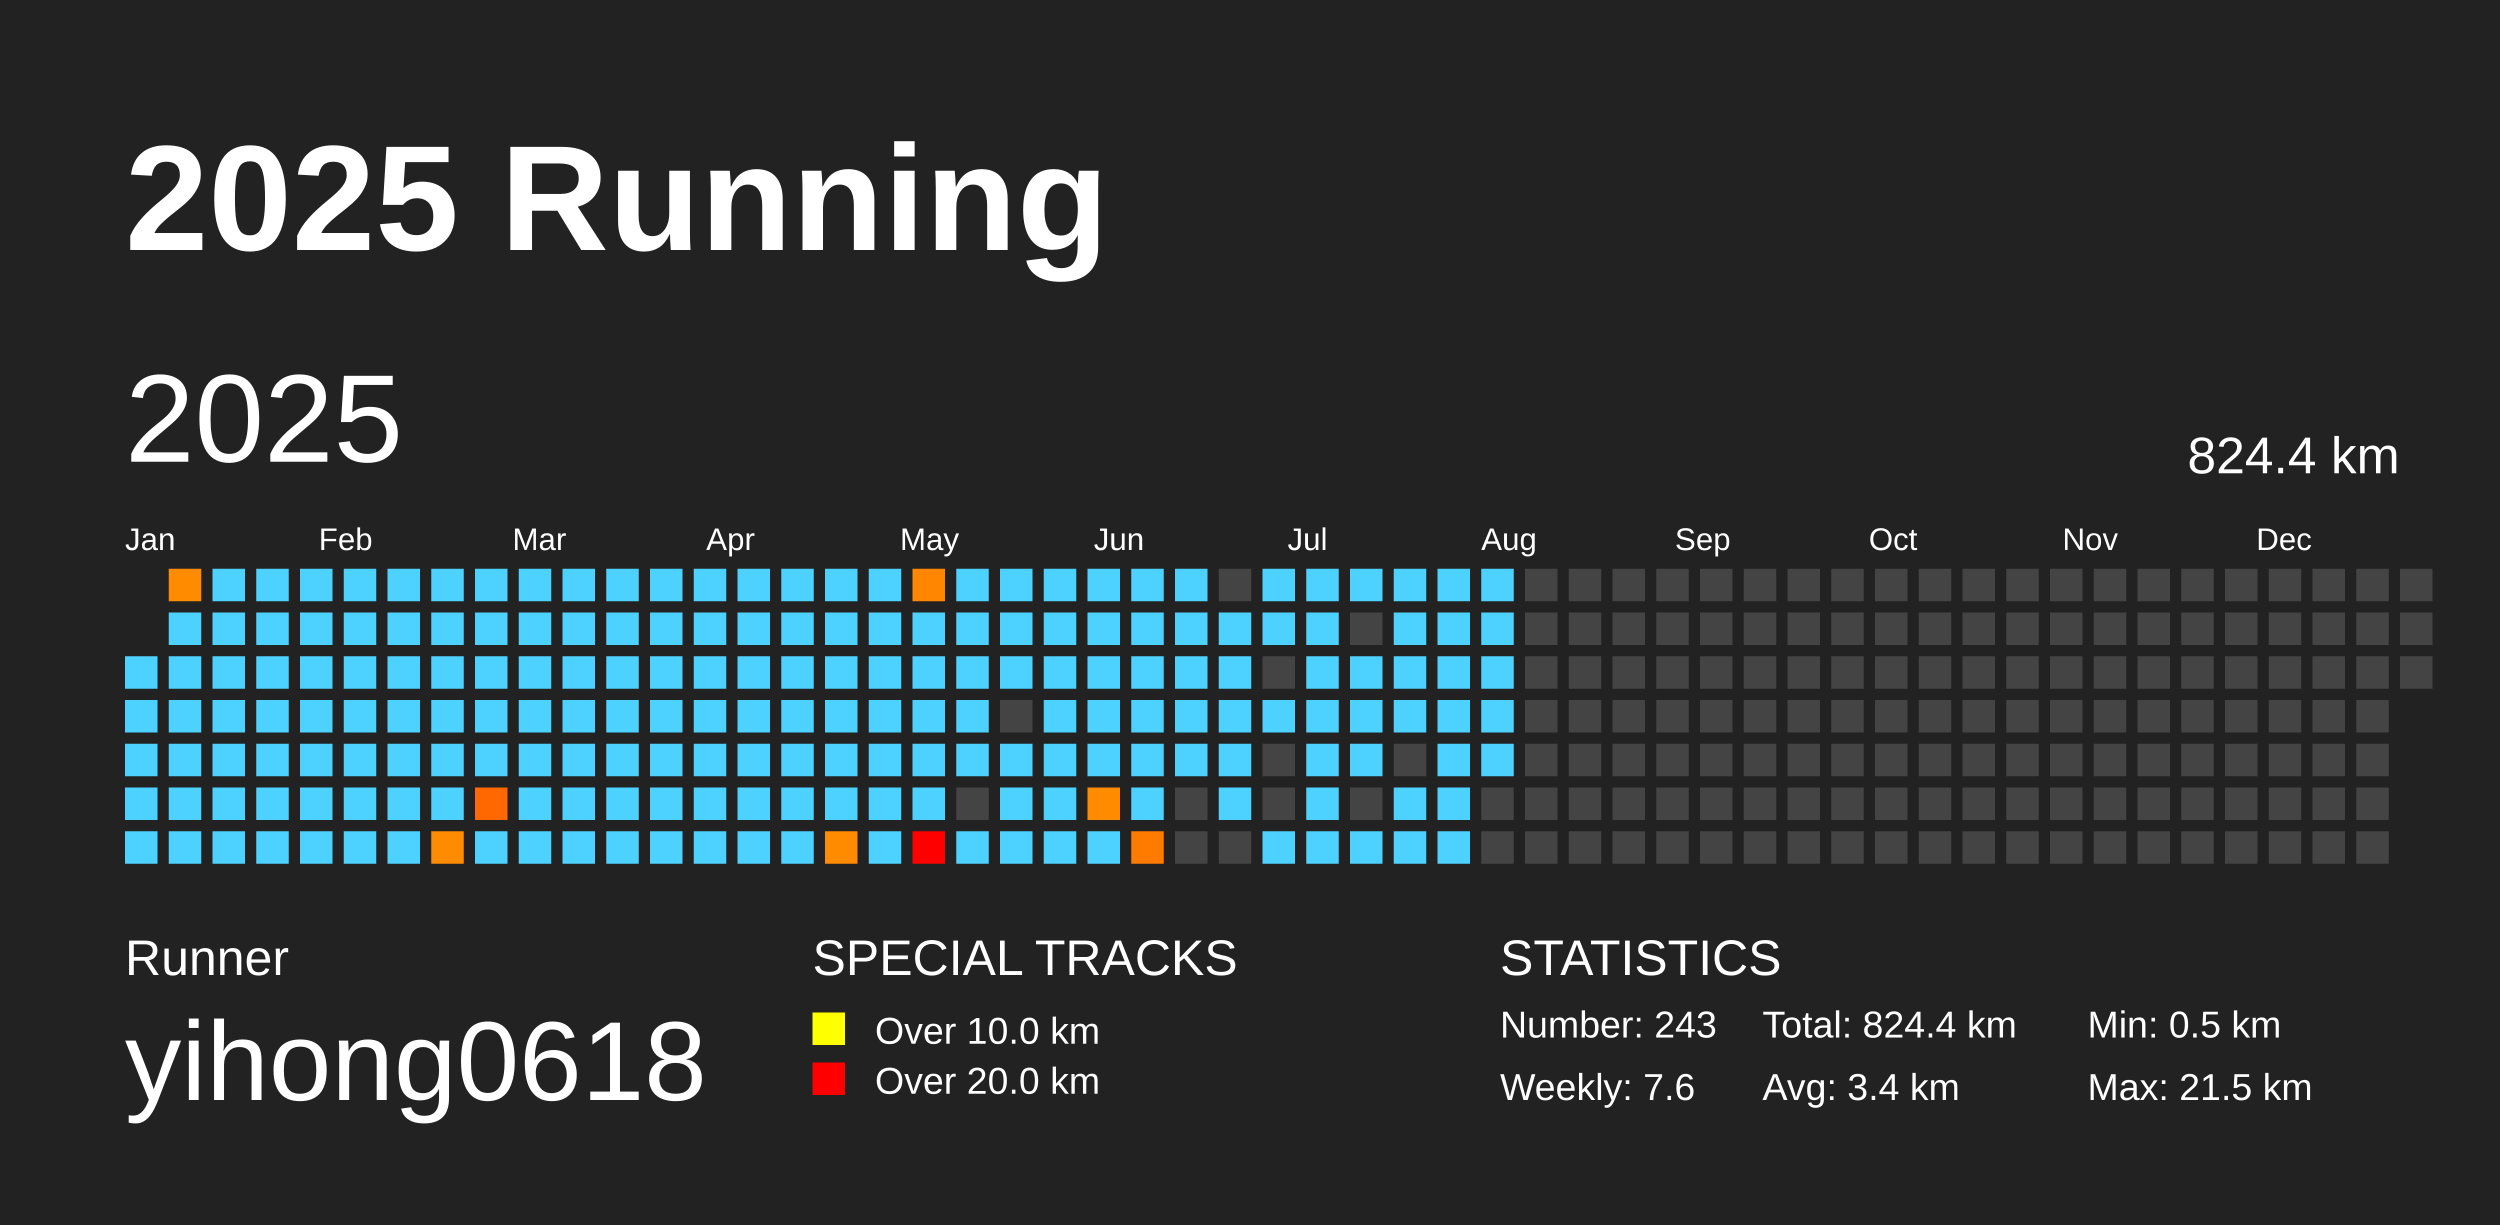
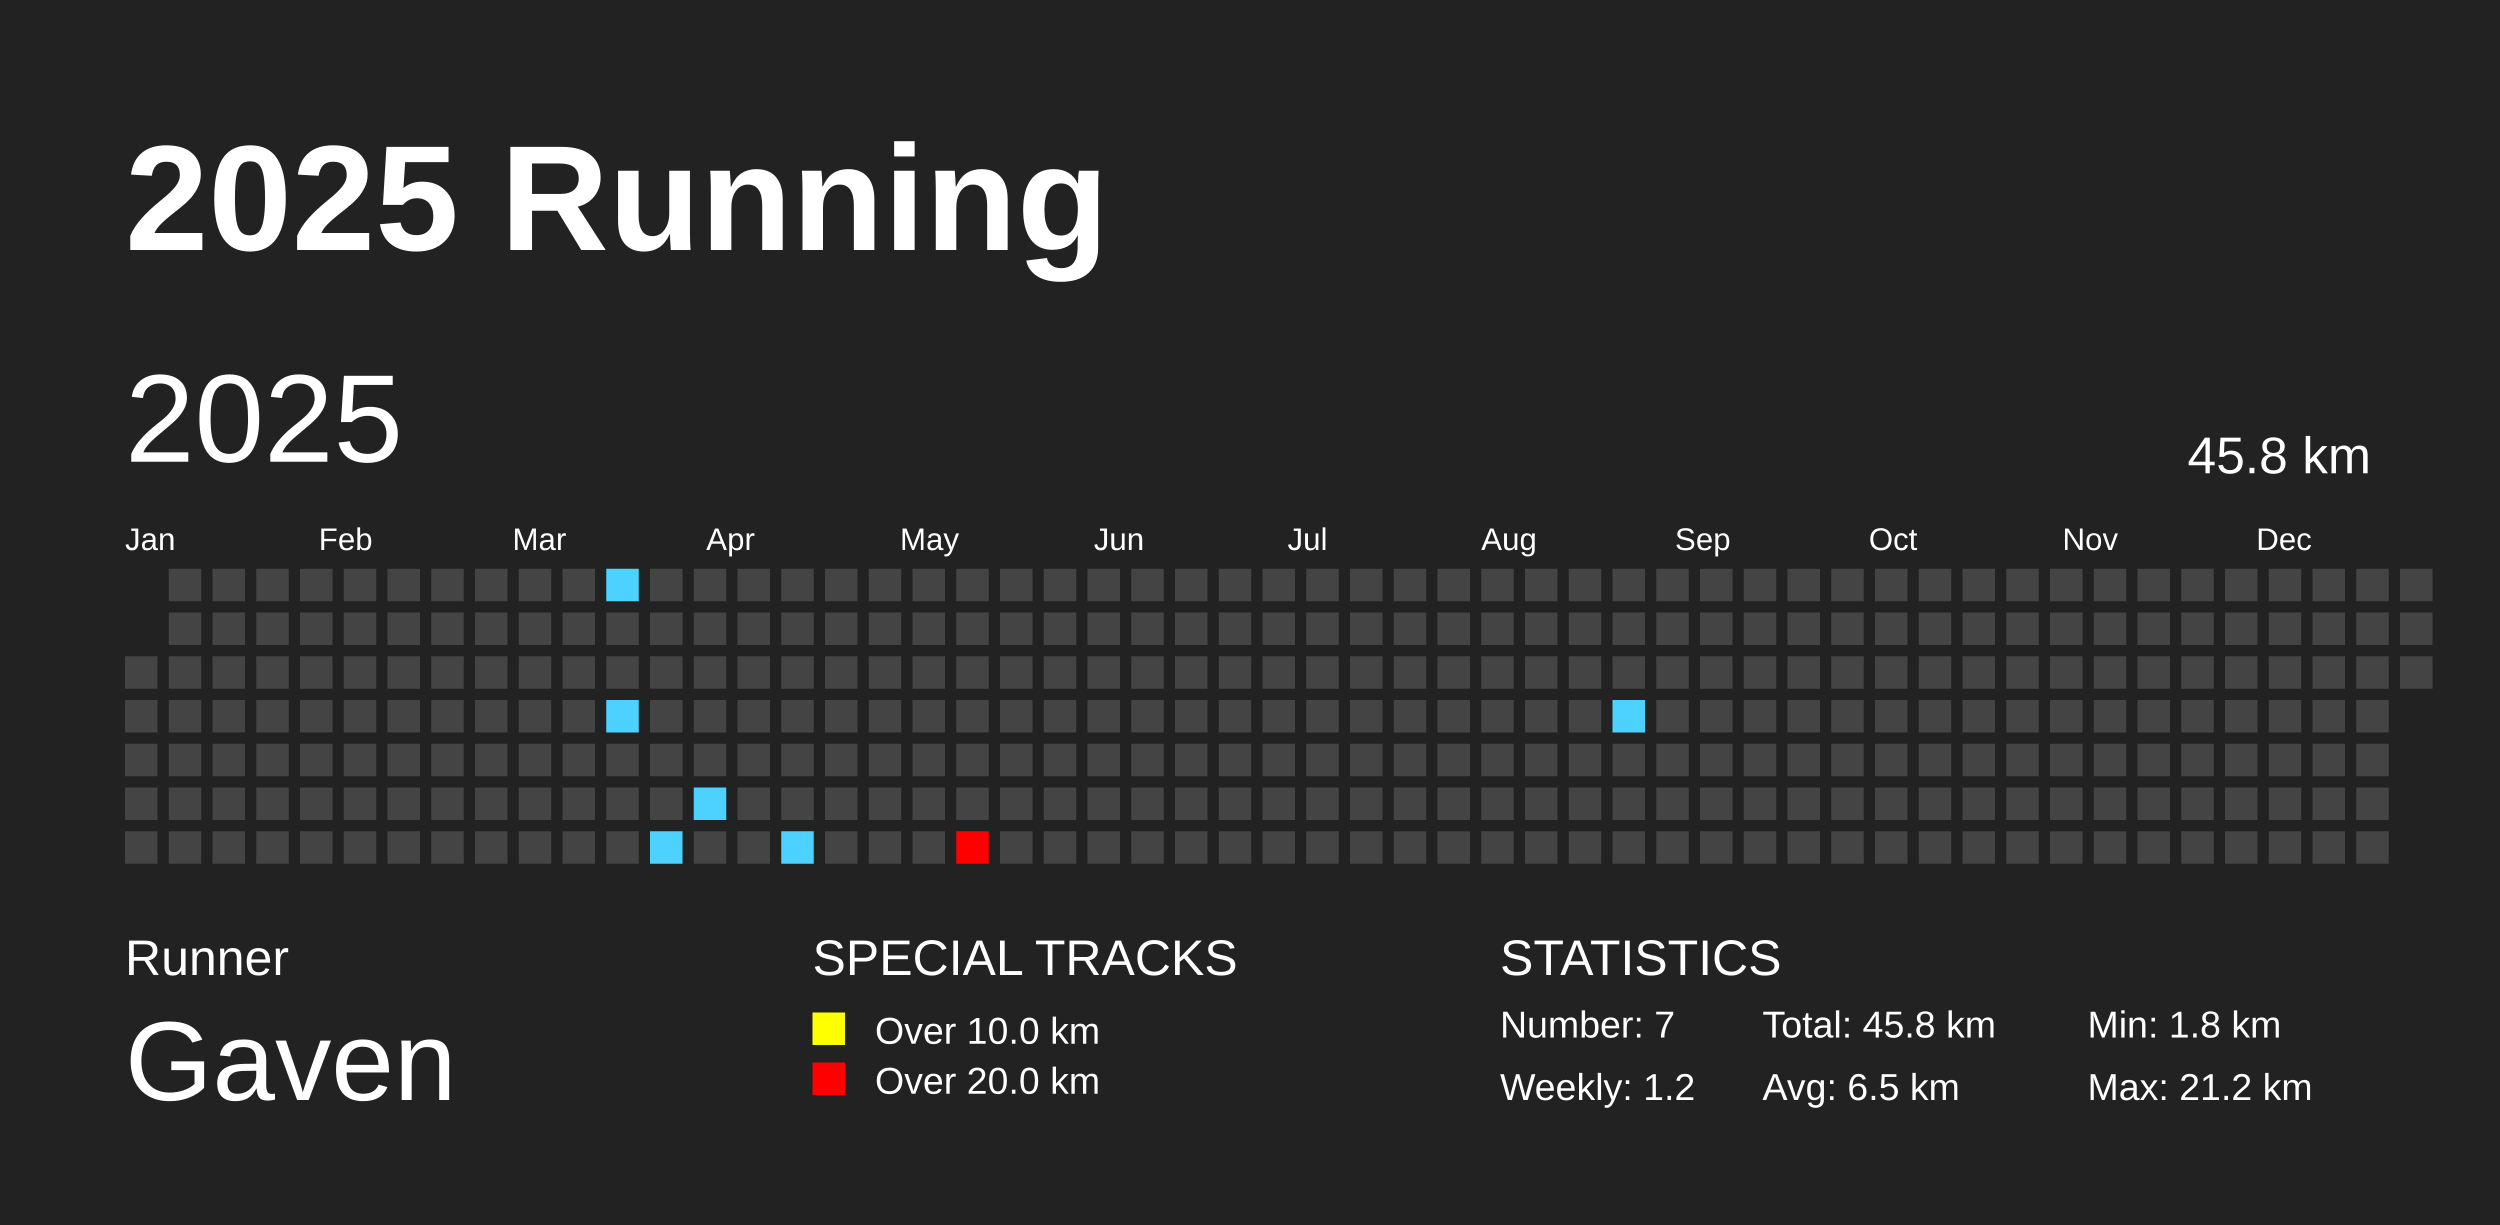
<svg xmlns="http://www.w3.org/2000/svg" baseProfile="full" height="98mm" version="1.1" viewBox="0,0,200,98" width="200mm">
  <defs />
  <rect fill="#222222" height="98" width="200" x="0" y="0" />
  <text fill="#FFFFFF" style="font-size:12px; font-family:Arial; font-weight:bold;" x="10" y="20">2025 Running</text>
  <text fill="#FFFFFF" style="font-size:4px; font-family:Arial" x="10" y="78">Runner</text>
-   <text fill="#FFFFFF" style="font-size:9px; font-family:Arial" x="10" y="88">yihong0618</text>
+   <text fill="#FFFFFF" style="font-size:9px; font-family:Arial" x="10" y="88">Gaven</text>
  <text fill="#FFFFFF" style="font-size:4px; font-family:Arial" x="65" y="78">SPECIAL TRACKS</text>
  <rect fill="yellow" height="2.6" width="2.6" x="65" y="81" />
  <text fill="#FFFFFF" style="font-size:3px; font-family:Arial" x="70" y="83.5">Over 10.0 km</text>
  <rect fill="red" height="2.6" width="2.6" x="65" y="85" />
  <text fill="#FFFFFF" style="font-size:3px; font-family:Arial" x="70" y="87.5">Over 20.0 km</text>
  <text fill="#FFFFFF" style="font-size:4px; font-family:Arial" x="120" y="78">STATISTICS</text>
-   <text fill="#FFFFFF" style="font-size:3px; font-family:Arial" x="120" y="83">Number: 243</text>
-   <text fill="#FFFFFF" style="font-size:3px; font-family:Arial" x="120" y="88">Weekly: 7.6</text>
-   <text fill="#FFFFFF" style="font-size:3px; font-family:Arial" x="141" y="83">Total: 824.4 km</text>
-   <text fill="#FFFFFF" style="font-size:3px; font-family:Arial" x="141" y="88">Avg: 3.4 km</text>
-   <text fill="#FFFFFF" style="font-size:3px; font-family:Arial" x="167" y="83">Min: 0.5 km</text>
-   <text fill="#FFFFFF" style="font-size:3px; font-family:Arial" x="167" y="88">Max: 21.5 km</text>
+   <text fill="#FFFFFF" style="font-size:3px; font-family:Arial" x="120" y="83">Number: 7</text>
+   <text fill="#FFFFFF" style="font-size:3px; font-family:Arial" x="120" y="88">Weekly: 1.2</text>
+   <text fill="#FFFFFF" style="font-size:3px; font-family:Arial" x="141" y="83">Total: 45.8 km</text>
+   <text fill="#FFFFFF" style="font-size:3px; font-family:Arial" x="141" y="88">Avg: 6.5 km</text>
+   <text fill="#FFFFFF" style="font-size:3px; font-family:Arial" x="167" y="83">Min: 1.8 km</text>
+   <text fill="#FFFFFF" style="font-size:3px; font-family:Arial" x="167" y="88">Max: 21.2 km</text>
  <text dominant-baseline="hanging" fill="#FFFFFF" style="font-size:10.0px; font-family:Arial;" x="10" y="30">2025</text>
-   <text dominant-baseline="hanging" fill="#FFFFFF" style="font-size:4.125px; font-family:Arial;" x="175" y="35">824.4 km</text>
+   <text dominant-baseline="hanging" fill="#FFFFFF" style="font-size:4.125px; font-family:Arial;" x="175" y="35">45.8 km</text>
  <text fill="#FFFFFF" style="font-size:2.5px; font-family:Arial" x="10.0" y="44">Jan</text>
  <text fill="#FFFFFF" style="font-size:2.5px; font-family:Arial" x="25.5" y="44">Feb</text>
  <text fill="#FFFFFF" style="font-size:2.5px; font-family:Arial" x="41.0" y="44">Mar</text>
  <text fill="#FFFFFF" style="font-size:2.5px; font-family:Arial" x="56.5" y="44">Apr</text>
  <text fill="#FFFFFF" style="font-size:2.5px; font-family:Arial" x="72.0" y="44">May</text>
  <text fill="#FFFFFF" style="font-size:2.5px; font-family:Arial" x="87.5" y="44">Jun</text>
  <text fill="#FFFFFF" style="font-size:2.5px; font-family:Arial" x="103.0" y="44">Jul</text>
  <text fill="#FFFFFF" style="font-size:2.5px; font-family:Arial" x="118.5" y="44">Aug</text>
  <text fill="#FFFFFF" style="font-size:2.5px; font-family:Arial" x="134.0" y="44">Sep</text>
  <text fill="#FFFFFF" style="font-size:2.5px; font-family:Arial" x="149.5" y="44">Oct</text>
  <text fill="#FFFFFF" style="font-size:2.5px; font-family:Arial" x="165.0" y="44">Nov</text>
  <text fill="#FFFFFF" style="font-size:2.5px; font-family:Arial" x="180.5" y="44">Dec</text>
-   <rect fill="#4dd2ff" height="2.6" width="2.6" x="10.0" y="52.5" />
-   <rect fill="#4dd2ff" height="2.6" width="2.6" x="10.0" y="56.0" />
-   <rect fill="#4dd2ff" height="2.6" width="2.6" x="10.0" y="59.5" />
-   <rect fill="#4dd2ff" height="2.6" width="2.6" x="10.0" y="63.0" />
-   <rect fill="#4dd2ff" height="2.6" width="2.6" x="10.0" y="66.5" />
-   <rect fill="#ff8c00" height="2.6" width="2.6" x="13.5" y="45.5" />
-   <rect fill="#4dd2ff" height="2.6" width="2.6" x="13.5" y="49.0" />
-   <rect fill="#4dd2ff" height="2.6" width="2.6" x="13.5" y="52.5" />
-   <rect fill="#4dd2ff" height="2.6" width="2.6" x="13.5" y="56.0" />
-   <rect fill="#4dd2ff" height="2.6" width="2.6" x="13.5" y="59.5" />
-   <rect fill="#4dd2ff" height="2.6" width="2.6" x="13.5" y="63.0" />
-   <rect fill="#4dd2ff" height="2.6" width="2.6" x="13.5" y="66.5" />
-   <rect fill="#4dd2ff" height="2.6" width="2.6" x="17.0" y="45.5" />
-   <rect fill="#4dd2ff" height="2.6" width="2.6" x="17.0" y="49.0" />
-   <rect fill="#4dd2ff" height="2.6" width="2.6" x="17.0" y="52.5" />
-   <rect fill="#4dd2ff" height="2.6" width="2.6" x="17.0" y="56.0" />
-   <rect fill="#4dd2ff" height="2.6" width="2.6" x="17.0" y="59.5" />
-   <rect fill="#4dd2ff" height="2.6" width="2.6" x="17.0" y="63.0" />
-   <rect fill="#4dd2ff" height="2.6" width="2.6" x="17.0" y="66.5" />
-   <rect fill="#4dd2ff" height="2.6" width="2.6" x="20.5" y="45.5" />
-   <rect fill="#4dd2ff" height="2.6" width="2.6" x="20.5" y="49.0" />
-   <rect fill="#4dd2ff" height="2.6" width="2.6" x="20.5" y="52.5" />
-   <rect fill="#4dd2ff" height="2.6" width="2.6" x="20.5" y="56.0" />
-   <rect fill="#4dd2ff" height="2.6" width="2.6" x="20.5" y="59.5" />
-   <rect fill="#4dd2ff" height="2.6" width="2.6" x="20.5" y="63.0" />
-   <rect fill="#4dd2ff" height="2.6" width="2.6" x="20.5" y="66.5" />
-   <rect fill="#4dd2ff" height="2.6" width="2.6" x="24.0" y="45.5" />
-   <rect fill="#4dd2ff" height="2.6" width="2.6" x="24.0" y="49.0" />
-   <rect fill="#4dd2ff" height="2.6" width="2.6" x="24.0" y="52.5" />
-   <rect fill="#4dd2ff" height="2.6" width="2.6" x="24.0" y="56.0" />
-   <rect fill="#4dd2ff" height="2.6" width="2.6" x="24.0" y="59.5" />
-   <rect fill="#4dd2ff" height="2.6" width="2.6" x="24.0" y="63.0" />
-   <rect fill="#4dd2ff" height="2.6" width="2.6" x="24.0" y="66.5" />
-   <rect fill="#4dd2ff" height="2.6" width="2.6" x="27.5" y="45.5" />
-   <rect fill="#4dd2ff" height="2.6" width="2.6" x="27.5" y="49.0" />
-   <rect fill="#4dd2ff" height="2.6" width="2.6" x="27.5" y="52.5" />
-   <rect fill="#4dd2ff" height="2.6" width="2.6" x="27.5" y="56.0" />
-   <rect fill="#4dd2ff" height="2.6" width="2.6" x="27.5" y="59.5" />
-   <rect fill="#4dd2ff" height="2.6" width="2.6" x="27.5" y="63.0" />
-   <rect fill="#4dd2ff" height="2.6" width="2.6" x="27.5" y="66.5" />
-   <rect fill="#4dd2ff" height="2.6" width="2.6" x="31.0" y="45.5" />
-   <rect fill="#4dd2ff" height="2.6" width="2.6" x="31.0" y="49.0" />
-   <rect fill="#4dd2ff" height="2.6" width="2.6" x="31.0" y="52.5" />
-   <rect fill="#4dd2ff" height="2.6" width="2.6" x="31.0" y="56.0" />
-   <rect fill="#4dd2ff" height="2.6" width="2.6" x="31.0" y="59.5" />
-   <rect fill="#4dd2ff" height="2.6" width="2.6" x="31.0" y="63.0" />
-   <rect fill="#4dd2ff" height="2.6" width="2.6" x="31.0" y="66.5" />
-   <rect fill="#4dd2ff" height="2.6" width="2.6" x="34.5" y="45.5" />
-   <rect fill="#4dd2ff" height="2.6" width="2.6" x="34.5" y="49.0" />
-   <rect fill="#4dd2ff" height="2.6" width="2.6" x="34.5" y="52.5" />
-   <rect fill="#4dd2ff" height="2.6" width="2.6" x="34.5" y="56.0" />
-   <rect fill="#4dd2ff" height="2.6" width="2.6" x="34.5" y="59.5" />
-   <rect fill="#4dd2ff" height="2.6" width="2.6" x="34.5" y="63.0" />
-   <rect fill="#ff8c00" height="2.6" width="2.6" x="34.5" y="66.5" />
-   <rect fill="#4dd2ff" height="2.6" width="2.6" x="38.0" y="45.5" />
-   <rect fill="#4dd2ff" height="2.6" width="2.6" x="38.0" y="49.0" />
-   <rect fill="#4dd2ff" height="2.6" width="2.6" x="38.0" y="52.5" />
-   <rect fill="#4dd2ff" height="2.6" width="2.6" x="38.0" y="56.0" />
-   <rect fill="#4dd2ff" height="2.6" width="2.6" x="38.0" y="59.5" />
-   <rect fill="#ff6700" height="2.6" width="2.6" x="38.0" y="63.0" />
-   <rect fill="#4dd2ff" height="2.6" width="2.6" x="38.0" y="66.5" />
-   <rect fill="#4dd2ff" height="2.6" width="2.6" x="41.5" y="45.5" />
-   <rect fill="#4dd2ff" height="2.6" width="2.6" x="41.5" y="49.0" />
-   <rect fill="#4dd2ff" height="2.6" width="2.6" x="41.5" y="52.5" />
-   <rect fill="#4dd2ff" height="2.6" width="2.6" x="41.5" y="56.0" />
-   <rect fill="#4dd2ff" height="2.6" width="2.6" x="41.5" y="59.5" />
-   <rect fill="#4dd2ff" height="2.6" width="2.6" x="41.5" y="63.0" />
-   <rect fill="#4dd2ff" height="2.6" width="2.6" x="41.5" y="66.5" />
-   <rect fill="#4dd2ff" height="2.6" width="2.6" x="45.0" y="45.5" />
-   <rect fill="#4dd2ff" height="2.6" width="2.6" x="45.0" y="49.0" />
-   <rect fill="#4dd2ff" height="2.6" width="2.6" x="45.0" y="52.5" />
-   <rect fill="#4dd2ff" height="2.6" width="2.6" x="45.0" y="56.0" />
-   <rect fill="#4dd2ff" height="2.6" width="2.6" x="45.0" y="59.5" />
-   <rect fill="#4dd2ff" height="2.6" width="2.6" x="45.0" y="63.0" />
-   <rect fill="#4dd2ff" height="2.6" width="2.6" x="45.0" y="66.5" />
+   <rect fill="#444444" height="2.6" width="2.6" x="10.0" y="52.5" />
+   <rect fill="#444444" height="2.6" width="2.6" x="10.0" y="56.0" />
+   <rect fill="#444444" height="2.6" width="2.6" x="10.0" y="59.5" />
+   <rect fill="#444444" height="2.6" width="2.6" x="10.0" y="63.0" />
+   <rect fill="#444444" height="2.6" width="2.6" x="10.0" y="66.5" />
+   <rect fill="#444444" height="2.6" width="2.6" x="13.5" y="45.5" />
+   <rect fill="#444444" height="2.6" width="2.6" x="13.5" y="49.0" />
+   <rect fill="#444444" height="2.6" width="2.6" x="13.5" y="52.5" />
+   <rect fill="#444444" height="2.6" width="2.6" x="13.5" y="56.0" />
+   <rect fill="#444444" height="2.6" width="2.6" x="13.5" y="59.5" />
+   <rect fill="#444444" height="2.6" width="2.6" x="13.5" y="63.0" />
+   <rect fill="#444444" height="2.6" width="2.6" x="13.5" y="66.5" />
+   <rect fill="#444444" height="2.6" width="2.6" x="17.0" y="45.5" />
+   <rect fill="#444444" height="2.6" width="2.6" x="17.0" y="49.0" />
+   <rect fill="#444444" height="2.6" width="2.6" x="17.0" y="52.5" />
+   <rect fill="#444444" height="2.6" width="2.6" x="17.0" y="56.0" />
+   <rect fill="#444444" height="2.6" width="2.6" x="17.0" y="59.5" />
+   <rect fill="#444444" height="2.6" width="2.6" x="17.0" y="63.0" />
+   <rect fill="#444444" height="2.6" width="2.6" x="17.0" y="66.5" />
+   <rect fill="#444444" height="2.6" width="2.6" x="20.5" y="45.5" />
+   <rect fill="#444444" height="2.6" width="2.6" x="20.5" y="49.0" />
+   <rect fill="#444444" height="2.6" width="2.6" x="20.5" y="52.5" />
+   <rect fill="#444444" height="2.6" width="2.6" x="20.5" y="56.0" />
+   <rect fill="#444444" height="2.6" width="2.6" x="20.5" y="59.5" />
+   <rect fill="#444444" height="2.6" width="2.6" x="20.5" y="63.0" />
+   <rect fill="#444444" height="2.6" width="2.6" x="20.5" y="66.5" />
+   <rect fill="#444444" height="2.6" width="2.6" x="24.0" y="45.5" />
+   <rect fill="#444444" height="2.6" width="2.6" x="24.0" y="49.0" />
+   <rect fill="#444444" height="2.6" width="2.6" x="24.0" y="52.5" />
+   <rect fill="#444444" height="2.6" width="2.6" x="24.0" y="56.0" />
+   <rect fill="#444444" height="2.6" width="2.6" x="24.0" y="59.5" />
+   <rect fill="#444444" height="2.6" width="2.6" x="24.0" y="63.0" />
+   <rect fill="#444444" height="2.6" width="2.6" x="24.0" y="66.5" />
+   <rect fill="#444444" height="2.6" width="2.6" x="27.5" y="45.5" />
+   <rect fill="#444444" height="2.6" width="2.6" x="27.5" y="49.0" />
+   <rect fill="#444444" height="2.6" width="2.6" x="27.5" y="52.5" />
+   <rect fill="#444444" height="2.6" width="2.6" x="27.5" y="56.0" />
+   <rect fill="#444444" height="2.6" width="2.6" x="27.5" y="59.5" />
+   <rect fill="#444444" height="2.6" width="2.6" x="27.5" y="63.0" />
+   <rect fill="#444444" height="2.6" width="2.6" x="27.5" y="66.5" />
+   <rect fill="#444444" height="2.6" width="2.6" x="31.0" y="45.5" />
+   <rect fill="#444444" height="2.6" width="2.6" x="31.0" y="49.0" />
+   <rect fill="#444444" height="2.6" width="2.6" x="31.0" y="52.5" />
+   <rect fill="#444444" height="2.6" width="2.6" x="31.0" y="56.0" />
+   <rect fill="#444444" height="2.6" width="2.6" x="31.0" y="59.5" />
+   <rect fill="#444444" height="2.6" width="2.6" x="31.0" y="63.0" />
+   <rect fill="#444444" height="2.6" width="2.6" x="31.0" y="66.5" />
+   <rect fill="#444444" height="2.6" width="2.6" x="34.5" y="45.5" />
+   <rect fill="#444444" height="2.6" width="2.6" x="34.5" y="49.0" />
+   <rect fill="#444444" height="2.6" width="2.6" x="34.5" y="52.5" />
+   <rect fill="#444444" height="2.6" width="2.6" x="34.5" y="56.0" />
+   <rect fill="#444444" height="2.6" width="2.6" x="34.5" y="59.5" />
+   <rect fill="#444444" height="2.6" width="2.6" x="34.5" y="63.0" />
+   <rect fill="#444444" height="2.6" width="2.6" x="34.5" y="66.5" />
+   <rect fill="#444444" height="2.6" width="2.6" x="38.0" y="45.5" />
+   <rect fill="#444444" height="2.6" width="2.6" x="38.0" y="49.0" />
+   <rect fill="#444444" height="2.6" width="2.6" x="38.0" y="52.5" />
+   <rect fill="#444444" height="2.6" width="2.6" x="38.0" y="56.0" />
+   <rect fill="#444444" height="2.6" width="2.6" x="38.0" y="59.5" />
+   <rect fill="#444444" height="2.6" width="2.6" x="38.0" y="63.0" />
+   <rect fill="#444444" height="2.6" width="2.6" x="38.0" y="66.5" />
+   <rect fill="#444444" height="2.6" width="2.6" x="41.5" y="45.5" />
+   <rect fill="#444444" height="2.6" width="2.6" x="41.5" y="49.0" />
+   <rect fill="#444444" height="2.6" width="2.6" x="41.5" y="52.5" />
+   <rect fill="#444444" height="2.6" width="2.6" x="41.5" y="56.0" />
+   <rect fill="#444444" height="2.6" width="2.6" x="41.5" y="59.5" />
+   <rect fill="#444444" height="2.6" width="2.6" x="41.5" y="63.0" />
+   <rect fill="#444444" height="2.6" width="2.6" x="41.5" y="66.5" />
+   <rect fill="#444444" height="2.6" width="2.6" x="45.0" y="45.5" />
+   <rect fill="#444444" height="2.6" width="2.6" x="45.0" y="49.0" />
+   <rect fill="#444444" height="2.6" width="2.6" x="45.0" y="52.5" />
+   <rect fill="#444444" height="2.6" width="2.6" x="45.0" y="56.0" />
+   <rect fill="#444444" height="2.6" width="2.6" x="45.0" y="59.5" />
+   <rect fill="#444444" height="2.6" width="2.6" x="45.0" y="63.0" />
+   <rect fill="#444444" height="2.6" width="2.6" x="45.0" y="66.5" />
  <rect fill="#4dd2ff" height="2.6" width="2.6" x="48.5" y="45.5" />
-   <rect fill="#4dd2ff" height="2.6" width="2.6" x="48.5" y="49.0" />
-   <rect fill="#4dd2ff" height="2.6" width="2.6" x="48.5" y="52.5" />
+   <rect fill="#444444" height="2.6" width="2.6" x="48.5" y="49.0" />
+   <rect fill="#444444" height="2.6" width="2.6" x="48.5" y="52.5" />
  <rect fill="#4dd2ff" height="2.6" width="2.6" x="48.5" y="56.0" />
-   <rect fill="#4dd2ff" height="2.6" width="2.6" x="48.5" y="59.5" />
-   <rect fill="#4dd2ff" height="2.6" width="2.6" x="48.5" y="63.0" />
-   <rect fill="#4dd2ff" height="2.6" width="2.6" x="48.5" y="66.5" />
-   <rect fill="#4dd2ff" height="2.6" width="2.6" x="52.0" y="45.5" />
-   <rect fill="#4dd2ff" height="2.6" width="2.6" x="52.0" y="49.0" />
-   <rect fill="#4dd2ff" height="2.6" width="2.6" x="52.0" y="52.5" />
-   <rect fill="#4dd2ff" height="2.6" width="2.6" x="52.0" y="56.0" />
-   <rect fill="#4dd2ff" height="2.6" width="2.6" x="52.0" y="59.5" />
-   <rect fill="#4dd2ff" height="2.6" width="2.6" x="52.0" y="63.0" />
+   <rect fill="#444444" height="2.6" width="2.6" x="48.5" y="59.5" />
+   <rect fill="#444444" height="2.6" width="2.6" x="48.5" y="63.0" />
+   <rect fill="#444444" height="2.6" width="2.6" x="48.5" y="66.5" />
+   <rect fill="#444444" height="2.6" width="2.6" x="52.0" y="45.5" />
+   <rect fill="#444444" height="2.6" width="2.6" x="52.0" y="49.0" />
+   <rect fill="#444444" height="2.6" width="2.6" x="52.0" y="52.5" />
+   <rect fill="#444444" height="2.6" width="2.6" x="52.0" y="56.0" />
+   <rect fill="#444444" height="2.6" width="2.6" x="52.0" y="59.5" />
+   <rect fill="#444444" height="2.6" width="2.6" x="52.0" y="63.0" />
  <rect fill="#4dd2ff" height="2.6" width="2.6" x="52.0" y="66.5" />
-   <rect fill="#4dd2ff" height="2.6" width="2.6" x="55.5" y="45.5" />
-   <rect fill="#4dd2ff" height="2.6" width="2.6" x="55.5" y="49.0" />
-   <rect fill="#4dd2ff" height="2.6" width="2.6" x="55.5" y="52.5" />
-   <rect fill="#4dd2ff" height="2.6" width="2.6" x="55.5" y="56.0" />
-   <rect fill="#4dd2ff" height="2.6" width="2.6" x="55.5" y="59.5" />
+   <rect fill="#444444" height="2.6" width="2.6" x="55.5" y="45.5" />
+   <rect fill="#444444" height="2.6" width="2.6" x="55.5" y="49.0" />
+   <rect fill="#444444" height="2.6" width="2.6" x="55.5" y="52.5" />
+   <rect fill="#444444" height="2.6" width="2.6" x="55.5" y="56.0" />
+   <rect fill="#444444" height="2.6" width="2.6" x="55.5" y="59.5" />
  <rect fill="#4dd2ff" height="2.6" width="2.6" x="55.5" y="63.0" />
-   <rect fill="#4dd2ff" height="2.6" width="2.6" x="55.5" y="66.5" />
-   <rect fill="#4dd2ff" height="2.6" width="2.6" x="59.0" y="45.5" />
-   <rect fill="#4dd2ff" height="2.6" width="2.6" x="59.0" y="49.0" />
-   <rect fill="#4dd2ff" height="2.6" width="2.6" x="59.0" y="52.5" />
-   <rect fill="#4dd2ff" height="2.6" width="2.6" x="59.0" y="56.0" />
-   <rect fill="#4dd2ff" height="2.6" width="2.6" x="59.0" y="59.5" />
-   <rect fill="#4dd2ff" height="2.6" width="2.6" x="59.0" y="63.0" />
-   <rect fill="#4dd2ff" height="2.6" width="2.6" x="59.0" y="66.5" />
-   <rect fill="#4dd2ff" height="2.6" width="2.6" x="62.5" y="45.5" />
-   <rect fill="#4dd2ff" height="2.6" width="2.6" x="62.5" y="49.0" />
-   <rect fill="#4dd2ff" height="2.6" width="2.6" x="62.5" y="52.5" />
-   <rect fill="#4dd2ff" height="2.6" width="2.6" x="62.5" y="56.0" />
-   <rect fill="#4dd2ff" height="2.6" width="2.6" x="62.5" y="59.5" />
-   <rect fill="#4dd2ff" height="2.6" width="2.6" x="62.5" y="63.0" />
+   <rect fill="#444444" height="2.6" width="2.6" x="55.5" y="66.5" />
+   <rect fill="#444444" height="2.6" width="2.6" x="59.0" y="45.5" />
+   <rect fill="#444444" height="2.6" width="2.6" x="59.0" y="49.0" />
+   <rect fill="#444444" height="2.6" width="2.6" x="59.0" y="52.5" />
+   <rect fill="#444444" height="2.6" width="2.6" x="59.0" y="56.0" />
+   <rect fill="#444444" height="2.6" width="2.6" x="59.0" y="59.5" />
+   <rect fill="#444444" height="2.6" width="2.6" x="59.0" y="63.0" />
+   <rect fill="#444444" height="2.6" width="2.6" x="59.0" y="66.5" />
+   <rect fill="#444444" height="2.6" width="2.6" x="62.5" y="45.5" />
+   <rect fill="#444444" height="2.6" width="2.6" x="62.5" y="49.0" />
+   <rect fill="#444444" height="2.6" width="2.6" x="62.5" y="52.5" />
+   <rect fill="#444444" height="2.6" width="2.6" x="62.5" y="56.0" />
+   <rect fill="#444444" height="2.6" width="2.6" x="62.5" y="59.5" />
+   <rect fill="#444444" height="2.6" width="2.6" x="62.5" y="63.0" />
  <rect fill="#4dd2ff" height="2.6" width="2.6" x="62.5" y="66.5" />
-   <rect fill="#4dd2ff" height="2.6" width="2.6" x="66.0" y="45.5" />
-   <rect fill="#4dd2ff" height="2.6" width="2.6" x="66.0" y="49.0" />
-   <rect fill="#4dd2ff" height="2.6" width="2.6" x="66.0" y="52.5" />
-   <rect fill="#4dd2ff" height="2.6" width="2.6" x="66.0" y="56.0" />
-   <rect fill="#4dd2ff" height="2.6" width="2.6" x="66.0" y="59.5" />
-   <rect fill="#4dd2ff" height="2.6" width="2.6" x="66.0" y="63.0" />
-   <rect fill="#ff8c00" height="2.6" width="2.6" x="66.0" y="66.5" />
-   <rect fill="#4dd2ff" height="2.6" width="2.6" x="69.5" y="45.5" />
-   <rect fill="#4dd2ff" height="2.6" width="2.6" x="69.5" y="49.0" />
-   <rect fill="#4dd2ff" height="2.6" width="2.6" x="69.5" y="52.5" />
-   <rect fill="#4dd2ff" height="2.6" width="2.6" x="69.5" y="56.0" />
-   <rect fill="#4dd2ff" height="2.6" width="2.6" x="69.5" y="59.5" />
-   <rect fill="#4dd2ff" height="2.6" width="2.6" x="69.5" y="63.0" />
-   <rect fill="#4dd2ff" height="2.6" width="2.6" x="69.5" y="66.5" />
-   <rect fill="#ff8600" height="2.6" width="2.6" x="73.0" y="45.5" />
-   <rect fill="#4dd2ff" height="2.6" width="2.6" x="73.0" y="49.0" />
-   <rect fill="#4dd2ff" height="2.6" width="2.6" x="73.0" y="52.5" />
-   <rect fill="#4dd2ff" height="2.6" width="2.6" x="73.0" y="56.0" />
-   <rect fill="#4dd2ff" height="2.6" width="2.6" x="73.0" y="59.5" />
-   <rect fill="#4dd2ff" height="2.6" width="2.6" x="73.0" y="63.0" />
-   <rect fill="red" height="2.6" width="2.6" x="73.0" y="66.5" />
-   <rect fill="#4dd2ff" height="2.6" width="2.6" x="76.5" y="45.5" />
-   <rect fill="#4dd2ff" height="2.6" width="2.6" x="76.5" y="49.0" />
-   <rect fill="#4dd2ff" height="2.6" width="2.6" x="76.5" y="52.5" />
-   <rect fill="#4dd2ff" height="2.6" width="2.6" x="76.5" y="56.0" />
-   <rect fill="#4dd2ff" height="2.6" width="2.6" x="76.5" y="59.5" />
+   <rect fill="#444444" height="2.6" width="2.6" x="66.0" y="45.5" />
+   <rect fill="#444444" height="2.6" width="2.6" x="66.0" y="49.0" />
+   <rect fill="#444444" height="2.6" width="2.6" x="66.0" y="52.5" />
+   <rect fill="#444444" height="2.6" width="2.6" x="66.0" y="56.0" />
+   <rect fill="#444444" height="2.6" width="2.6" x="66.0" y="59.5" />
+   <rect fill="#444444" height="2.6" width="2.6" x="66.0" y="63.0" />
+   <rect fill="#444444" height="2.6" width="2.6" x="66.0" y="66.5" />
+   <rect fill="#444444" height="2.6" width="2.6" x="69.5" y="45.5" />
+   <rect fill="#444444" height="2.6" width="2.6" x="69.5" y="49.0" />
+   <rect fill="#444444" height="2.6" width="2.6" x="69.5" y="52.5" />
+   <rect fill="#444444" height="2.6" width="2.6" x="69.5" y="56.0" />
+   <rect fill="#444444" height="2.6" width="2.6" x="69.5" y="59.5" />
+   <rect fill="#444444" height="2.6" width="2.6" x="69.5" y="63.0" />
+   <rect fill="#444444" height="2.6" width="2.6" x="69.5" y="66.5" />
+   <rect fill="#444444" height="2.6" width="2.6" x="73.0" y="45.5" />
+   <rect fill="#444444" height="2.6" width="2.6" x="73.0" y="49.0" />
+   <rect fill="#444444" height="2.6" width="2.6" x="73.0" y="52.5" />
+   <rect fill="#444444" height="2.6" width="2.6" x="73.0" y="56.0" />
+   <rect fill="#444444" height="2.6" width="2.6" x="73.0" y="59.5" />
+   <rect fill="#444444" height="2.6" width="2.6" x="73.0" y="63.0" />
+   <rect fill="#444444" height="2.6" width="2.6" x="73.0" y="66.5" />
+   <rect fill="#444444" height="2.6" width="2.6" x="76.5" y="45.5" />
+   <rect fill="#444444" height="2.6" width="2.6" x="76.5" y="49.0" />
+   <rect fill="#444444" height="2.6" width="2.6" x="76.5" y="52.5" />
+   <rect fill="#444444" height="2.6" width="2.6" x="76.5" y="56.0" />
+   <rect fill="#444444" height="2.6" width="2.6" x="76.5" y="59.5" />
  <rect fill="#444444" height="2.6" width="2.6" x="76.5" y="63.0" />
-   <rect fill="#4dd2ff" height="2.6" width="2.6" x="76.5" y="66.5" />
-   <rect fill="#4dd2ff" height="2.6" width="2.6" x="80.0" y="45.5" />
-   <rect fill="#4dd2ff" height="2.6" width="2.6" x="80.0" y="49.0" />
-   <rect fill="#4dd2ff" height="2.6" width="2.6" x="80.0" y="52.5" />
+   <rect fill="red" height="2.6" width="2.6" x="76.5" y="66.5" />
+   <rect fill="#444444" height="2.6" width="2.6" x="80.0" y="45.5" />
+   <rect fill="#444444" height="2.6" width="2.6" x="80.0" y="49.0" />
+   <rect fill="#444444" height="2.6" width="2.6" x="80.0" y="52.5" />
  <rect fill="#444444" height="2.6" width="2.6" x="80.0" y="56.0" />
-   <rect fill="#4dd2ff" height="2.6" width="2.6" x="80.0" y="59.5" />
-   <rect fill="#4dd2ff" height="2.6" width="2.6" x="80.0" y="63.0" />
-   <rect fill="#4dd2ff" height="2.6" width="2.6" x="80.0" y="66.5" />
-   <rect fill="#4dd2ff" height="2.6" width="2.6" x="83.5" y="45.5" />
-   <rect fill="#4dd2ff" height="2.6" width="2.6" x="83.5" y="49.0" />
-   <rect fill="#4dd2ff" height="2.6" width="2.6" x="83.5" y="52.5" />
-   <rect fill="#4dd2ff" height="2.6" width="2.6" x="83.5" y="56.0" />
-   <rect fill="#4dd2ff" height="2.6" width="2.6" x="83.5" y="59.5" />
-   <rect fill="#4dd2ff" height="2.6" width="2.6" x="83.5" y="63.0" />
-   <rect fill="#4dd2ff" height="2.6" width="2.6" x="83.5" y="66.5" />
-   <rect fill="#4dd2ff" height="2.6" width="2.6" x="87.0" y="45.5" />
-   <rect fill="#4dd2ff" height="2.6" width="2.6" x="87.0" y="49.0" />
-   <rect fill="#4dd2ff" height="2.6" width="2.6" x="87.0" y="52.5" />
-   <rect fill="#4dd2ff" height="2.6" width="2.6" x="87.0" y="56.0" />
-   <rect fill="#4dd2ff" height="2.6" width="2.6" x="87.0" y="59.5" />
-   <rect fill="#ff8c00" height="2.6" width="2.6" x="87.0" y="63.0" />
-   <rect fill="#4dd2ff" height="2.6" width="2.6" x="87.0" y="66.5" />
-   <rect fill="#4dd2ff" height="2.6" width="2.6" x="90.5" y="45.5" />
-   <rect fill="#4dd2ff" height="2.6" width="2.6" x="90.5" y="49.0" />
-   <rect fill="#4dd2ff" height="2.6" width="2.6" x="90.5" y="52.5" />
-   <rect fill="#4dd2ff" height="2.6" width="2.6" x="90.5" y="56.0" />
-   <rect fill="#4dd2ff" height="2.6" width="2.6" x="90.5" y="59.5" />
-   <rect fill="#4dd2ff" height="2.6" width="2.6" x="90.5" y="63.0" />
-   <rect fill="#ff7b00" height="2.6" width="2.6" x="90.5" y="66.5" />
-   <rect fill="#4dd2ff" height="2.6" width="2.6" x="94.0" y="45.5" />
-   <rect fill="#4dd2ff" height="2.6" width="2.6" x="94.0" y="49.0" />
-   <rect fill="#4dd2ff" height="2.6" width="2.6" x="94.0" y="52.5" />
-   <rect fill="#4dd2ff" height="2.6" width="2.6" x="94.0" y="56.0" />
-   <rect fill="#4dd2ff" height="2.6" width="2.6" x="94.0" y="59.5" />
+   <rect fill="#444444" height="2.6" width="2.6" x="80.0" y="59.5" />
+   <rect fill="#444444" height="2.6" width="2.6" x="80.0" y="63.0" />
+   <rect fill="#444444" height="2.6" width="2.6" x="80.0" y="66.5" />
+   <rect fill="#444444" height="2.6" width="2.6" x="83.5" y="45.5" />
+   <rect fill="#444444" height="2.6" width="2.6" x="83.5" y="49.0" />
+   <rect fill="#444444" height="2.6" width="2.6" x="83.5" y="52.5" />
+   <rect fill="#444444" height="2.6" width="2.6" x="83.5" y="56.0" />
+   <rect fill="#444444" height="2.6" width="2.6" x="83.5" y="59.5" />
+   <rect fill="#444444" height="2.6" width="2.6" x="83.5" y="63.0" />
+   <rect fill="#444444" height="2.6" width="2.6" x="83.5" y="66.5" />
+   <rect fill="#444444" height="2.6" width="2.6" x="87.0" y="45.5" />
+   <rect fill="#444444" height="2.6" width="2.6" x="87.0" y="49.0" />
+   <rect fill="#444444" height="2.6" width="2.6" x="87.0" y="52.5" />
+   <rect fill="#444444" height="2.6" width="2.6" x="87.0" y="56.0" />
+   <rect fill="#444444" height="2.6" width="2.6" x="87.0" y="59.5" />
+   <rect fill="#444444" height="2.6" width="2.6" x="87.0" y="63.0" />
+   <rect fill="#444444" height="2.6" width="2.6" x="87.0" y="66.5" />
+   <rect fill="#444444" height="2.6" width="2.6" x="90.5" y="45.5" />
+   <rect fill="#444444" height="2.6" width="2.6" x="90.5" y="49.0" />
+   <rect fill="#444444" height="2.6" width="2.6" x="90.5" y="52.5" />
+   <rect fill="#444444" height="2.6" width="2.6" x="90.5" y="56.0" />
+   <rect fill="#444444" height="2.6" width="2.6" x="90.5" y="59.5" />
+   <rect fill="#444444" height="2.6" width="2.6" x="90.5" y="63.0" />
+   <rect fill="#444444" height="2.6" width="2.6" x="90.5" y="66.5" />
+   <rect fill="#444444" height="2.6" width="2.6" x="94.0" y="45.5" />
+   <rect fill="#444444" height="2.6" width="2.6" x="94.0" y="49.0" />
+   <rect fill="#444444" height="2.6" width="2.6" x="94.0" y="52.5" />
+   <rect fill="#444444" height="2.6" width="2.6" x="94.0" y="56.0" />
+   <rect fill="#444444" height="2.6" width="2.6" x="94.0" y="59.5" />
  <rect fill="#444444" height="2.6" width="2.6" x="94.0" y="63.0" />
  <rect fill="#444444" height="2.6" width="2.6" x="94.0" y="66.5" />
  <rect fill="#444444" height="2.6" width="2.6" x="97.5" y="45.5" />
-   <rect fill="#4dd2ff" height="2.6" width="2.6" x="97.5" y="49.0" />
-   <rect fill="#4dd2ff" height="2.6" width="2.6" x="97.5" y="52.5" />
-   <rect fill="#4dd2ff" height="2.6" width="2.6" x="97.5" y="56.0" />
-   <rect fill="#4dd2ff" height="2.6" width="2.6" x="97.5" y="59.5" />
-   <rect fill="#4dd2ff" height="2.6" width="2.6" x="97.5" y="63.0" />
+   <rect fill="#444444" height="2.6" width="2.6" x="97.5" y="49.0" />
+   <rect fill="#444444" height="2.6" width="2.6" x="97.5" y="52.5" />
+   <rect fill="#444444" height="2.6" width="2.6" x="97.5" y="56.0" />
+   <rect fill="#444444" height="2.6" width="2.6" x="97.5" y="59.5" />
+   <rect fill="#444444" height="2.6" width="2.6" x="97.5" y="63.0" />
  <rect fill="#444444" height="2.6" width="2.6" x="97.5" y="66.5" />
-   <rect fill="#4dd2ff" height="2.6" width="2.6" x="101.0" y="45.5" />
-   <rect fill="#4dd2ff" height="2.6" width="2.6" x="101.0" y="49.0" />
+   <rect fill="#444444" height="2.6" width="2.6" x="101.0" y="45.5" />
+   <rect fill="#444444" height="2.6" width="2.6" x="101.0" y="49.0" />
  <rect fill="#444444" height="2.6" width="2.6" x="101.0" y="52.5" />
-   <rect fill="#4dd2ff" height="2.6" width="2.6" x="101.0" y="56.0" />
+   <rect fill="#444444" height="2.6" width="2.6" x="101.0" y="56.0" />
  <rect fill="#444444" height="2.6" width="2.6" x="101.0" y="59.5" />
  <rect fill="#444444" height="2.6" width="2.6" x="101.0" y="63.0" />
-   <rect fill="#4dd2ff" height="2.6" width="2.6" x="101.0" y="66.5" />
-   <rect fill="#4dd2ff" height="2.6" width="2.6" x="104.5" y="45.5" />
-   <rect fill="#4dd2ff" height="2.6" width="2.6" x="104.5" y="49.0" />
-   <rect fill="#4dd2ff" height="2.6" width="2.6" x="104.5" y="52.5" />
-   <rect fill="#4dd2ff" height="2.6" width="2.6" x="104.5" y="56.0" />
-   <rect fill="#4dd2ff" height="2.6" width="2.6" x="104.5" y="59.5" />
-   <rect fill="#4dd2ff" height="2.6" width="2.6" x="104.5" y="63.0" />
-   <rect fill="#4dd2ff" height="2.6" width="2.6" x="104.5" y="66.5" />
-   <rect fill="#4dd2ff" height="2.6" width="2.6" x="108.0" y="45.5" />
+   <rect fill="#444444" height="2.6" width="2.6" x="101.0" y="66.5" />
+   <rect fill="#444444" height="2.6" width="2.6" x="104.5" y="45.5" />
+   <rect fill="#444444" height="2.6" width="2.6" x="104.5" y="49.0" />
+   <rect fill="#444444" height="2.6" width="2.6" x="104.5" y="52.5" />
+   <rect fill="#444444" height="2.6" width="2.6" x="104.5" y="56.0" />
+   <rect fill="#444444" height="2.6" width="2.6" x="104.5" y="59.5" />
+   <rect fill="#444444" height="2.6" width="2.6" x="104.5" y="63.0" />
+   <rect fill="#444444" height="2.6" width="2.6" x="104.5" y="66.5" />
+   <rect fill="#444444" height="2.6" width="2.6" x="108.0" y="45.5" />
  <rect fill="#444444" height="2.6" width="2.6" x="108.0" y="49.0" />
-   <rect fill="#4dd2ff" height="2.6" width="2.6" x="108.0" y="52.5" />
-   <rect fill="#4dd2ff" height="2.6" width="2.6" x="108.0" y="56.0" />
-   <rect fill="#4dd2ff" height="2.6" width="2.6" x="108.0" y="59.5" />
+   <rect fill="#444444" height="2.6" width="2.6" x="108.0" y="52.5" />
+   <rect fill="#444444" height="2.6" width="2.6" x="108.0" y="56.0" />
+   <rect fill="#444444" height="2.6" width="2.6" x="108.0" y="59.5" />
  <rect fill="#444444" height="2.6" width="2.6" x="108.0" y="63.0" />
-   <rect fill="#4dd2ff" height="2.6" width="2.6" x="108.0" y="66.5" />
-   <rect fill="#4dd2ff" height="2.6" width="2.6" x="111.5" y="45.5" />
-   <rect fill="#4dd2ff" height="2.6" width="2.6" x="111.5" y="49.0" />
-   <rect fill="#4dd2ff" height="2.6" width="2.6" x="111.5" y="52.5" />
-   <rect fill="#4dd2ff" height="2.6" width="2.6" x="111.5" y="56.0" />
+   <rect fill="#444444" height="2.6" width="2.6" x="108.0" y="66.5" />
+   <rect fill="#444444" height="2.6" width="2.6" x="111.5" y="45.5" />
+   <rect fill="#444444" height="2.6" width="2.6" x="111.5" y="49.0" />
+   <rect fill="#444444" height="2.6" width="2.6" x="111.5" y="52.5" />
+   <rect fill="#444444" height="2.6" width="2.6" x="111.5" y="56.0" />
  <rect fill="#444444" height="2.6" width="2.6" x="111.5" y="59.5" />
-   <rect fill="#4dd2ff" height="2.6" width="2.6" x="111.5" y="63.0" />
-   <rect fill="#4dd2ff" height="2.6" width="2.6" x="111.5" y="66.5" />
-   <rect fill="#4dd2ff" height="2.6" width="2.6" x="115.0" y="45.5" />
-   <rect fill="#4dd2ff" height="2.6" width="2.6" x="115.0" y="49.0" />
-   <rect fill="#4dd2ff" height="2.6" width="2.6" x="115.0" y="52.5" />
-   <rect fill="#4dd2ff" height="2.6" width="2.6" x="115.0" y="56.0" />
-   <rect fill="#4dd2ff" height="2.6" width="2.6" x="115.0" y="59.5" />
-   <rect fill="#4dd2ff" height="2.6" width="2.6" x="115.0" y="63.0" />
-   <rect fill="#4dd2ff" height="2.6" width="2.6" x="115.0" y="66.5" />
-   <rect fill="#4dd2ff" height="2.6" width="2.6" x="118.5" y="45.5" />
-   <rect fill="#4dd2ff" height="2.6" width="2.6" x="118.5" y="49.0" />
-   <rect fill="#4dd2ff" height="2.6" width="2.6" x="118.5" y="52.5" />
-   <rect fill="#4dd2ff" height="2.6" width="2.6" x="118.5" y="56.0" />
-   <rect fill="#4dd2ff" height="2.6" width="2.6" x="118.5" y="59.5" />
+   <rect fill="#444444" height="2.6" width="2.6" x="111.5" y="63.0" />
+   <rect fill="#444444" height="2.6" width="2.6" x="111.5" y="66.5" />
+   <rect fill="#444444" height="2.6" width="2.6" x="115.0" y="45.5" />
+   <rect fill="#444444" height="2.6" width="2.6" x="115.0" y="49.0" />
+   <rect fill="#444444" height="2.6" width="2.6" x="115.0" y="52.5" />
+   <rect fill="#444444" height="2.6" width="2.6" x="115.0" y="56.0" />
+   <rect fill="#444444" height="2.6" width="2.6" x="115.0" y="59.5" />
+   <rect fill="#444444" height="2.6" width="2.6" x="115.0" y="63.0" />
+   <rect fill="#444444" height="2.6" width="2.6" x="115.0" y="66.5" />
+   <rect fill="#444444" height="2.6" width="2.6" x="118.5" y="45.5" />
+   <rect fill="#444444" height="2.6" width="2.6" x="118.5" y="49.0" />
+   <rect fill="#444444" height="2.6" width="2.6" x="118.5" y="52.5" />
+   <rect fill="#444444" height="2.6" width="2.6" x="118.5" y="56.0" />
+   <rect fill="#444444" height="2.6" width="2.6" x="118.5" y="59.5" />
  <rect fill="#444444" height="2.6" width="2.6" x="118.5" y="63.0" />
  <rect fill="#444444" height="2.6" width="2.6" x="118.5" y="66.5" />
  <rect fill="#444444" height="2.6" width="2.6" x="122.0" y="45.5" />
  <rect fill="#444444" height="2.6" width="2.6" x="122.0" y="49.0" />
  <rect fill="#444444" height="2.6" width="2.6" x="122.0" y="52.5" />
  <rect fill="#444444" height="2.6" width="2.6" x="122.0" y="56.0" />
  <rect fill="#444444" height="2.6" width="2.6" x="122.0" y="59.5" />
  <rect fill="#444444" height="2.6" width="2.6" x="122.0" y="63.0" />
  <rect fill="#444444" height="2.6" width="2.6" x="122.0" y="66.5" />
  <rect fill="#444444" height="2.6" width="2.6" x="125.5" y="45.5" />
  <rect fill="#444444" height="2.6" width="2.6" x="125.5" y="49.0" />
  <rect fill="#444444" height="2.6" width="2.6" x="125.5" y="52.5" />
  <rect fill="#444444" height="2.6" width="2.6" x="125.5" y="56.0" />
  <rect fill="#444444" height="2.6" width="2.6" x="125.5" y="59.5" />
  <rect fill="#444444" height="2.6" width="2.6" x="125.5" y="63.0" />
  <rect fill="#444444" height="2.6" width="2.6" x="125.5" y="66.5" />
  <rect fill="#444444" height="2.6" width="2.6" x="129.0" y="45.5" />
  <rect fill="#444444" height="2.6" width="2.6" x="129.0" y="49.0" />
  <rect fill="#444444" height="2.6" width="2.6" x="129.0" y="52.5" />
-   <rect fill="#444444" height="2.6" width="2.6" x="129.0" y="56.0" />
+   <rect fill="#4dd2ff" height="2.6" width="2.6" x="129.0" y="56.0" />
  <rect fill="#444444" height="2.6" width="2.6" x="129.0" y="59.5" />
  <rect fill="#444444" height="2.6" width="2.6" x="129.0" y="63.0" />
  <rect fill="#444444" height="2.6" width="2.6" x="129.0" y="66.5" />
  <rect fill="#444444" height="2.6" width="2.6" x="132.5" y="45.5" />
  <rect fill="#444444" height="2.6" width="2.6" x="132.5" y="49.0" />
  <rect fill="#444444" height="2.6" width="2.6" x="132.5" y="52.5" />
  <rect fill="#444444" height="2.6" width="2.6" x="132.5" y="56.0" />
  <rect fill="#444444" height="2.6" width="2.6" x="132.5" y="59.5" />
  <rect fill="#444444" height="2.6" width="2.6" x="132.5" y="63.0" />
  <rect fill="#444444" height="2.6" width="2.6" x="132.5" y="66.5" />
  <rect fill="#444444" height="2.6" width="2.6" x="136.0" y="45.5" />
  <rect fill="#444444" height="2.6" width="2.6" x="136.0" y="49.0" />
  <rect fill="#444444" height="2.6" width="2.6" x="136.0" y="52.5" />
  <rect fill="#444444" height="2.6" width="2.6" x="136.0" y="56.0" />
  <rect fill="#444444" height="2.6" width="2.6" x="136.0" y="59.5" />
  <rect fill="#444444" height="2.6" width="2.6" x="136.0" y="63.0" />
  <rect fill="#444444" height="2.6" width="2.6" x="136.0" y="66.5" />
  <rect fill="#444444" height="2.6" width="2.6" x="139.5" y="45.5" />
  <rect fill="#444444" height="2.6" width="2.6" x="139.5" y="49.0" />
  <rect fill="#444444" height="2.6" width="2.6" x="139.5" y="52.5" />
  <rect fill="#444444" height="2.6" width="2.6" x="139.5" y="56.0" />
  <rect fill="#444444" height="2.6" width="2.6" x="139.5" y="59.5" />
  <rect fill="#444444" height="2.6" width="2.6" x="139.5" y="63.0" />
  <rect fill="#444444" height="2.6" width="2.6" x="139.5" y="66.5" />
  <rect fill="#444444" height="2.6" width="2.6" x="143.0" y="45.5" />
  <rect fill="#444444" height="2.6" width="2.6" x="143.0" y="49.0" />
  <rect fill="#444444" height="2.6" width="2.6" x="143.0" y="52.5" />
  <rect fill="#444444" height="2.6" width="2.6" x="143.0" y="56.0" />
  <rect fill="#444444" height="2.6" width="2.6" x="143.0" y="59.5" />
  <rect fill="#444444" height="2.6" width="2.6" x="143.0" y="63.0" />
  <rect fill="#444444" height="2.6" width="2.6" x="143.0" y="66.5" />
  <rect fill="#444444" height="2.6" width="2.6" x="146.5" y="45.5" />
  <rect fill="#444444" height="2.6" width="2.6" x="146.5" y="49.0" />
  <rect fill="#444444" height="2.6" width="2.6" x="146.5" y="52.5" />
  <rect fill="#444444" height="2.6" width="2.6" x="146.5" y="56.0" />
  <rect fill="#444444" height="2.6" width="2.6" x="146.5" y="59.5" />
  <rect fill="#444444" height="2.6" width="2.6" x="146.5" y="63.0" />
  <rect fill="#444444" height="2.6" width="2.6" x="146.5" y="66.5" />
  <rect fill="#444444" height="2.6" width="2.6" x="150.0" y="45.5" />
  <rect fill="#444444" height="2.6" width="2.6" x="150.0" y="49.0" />
  <rect fill="#444444" height="2.6" width="2.6" x="150.0" y="52.5" />
  <rect fill="#444444" height="2.6" width="2.6" x="150.0" y="56.0" />
  <rect fill="#444444" height="2.6" width="2.6" x="150.0" y="59.5" />
  <rect fill="#444444" height="2.6" width="2.6" x="150.0" y="63.0" />
  <rect fill="#444444" height="2.6" width="2.6" x="150.0" y="66.5" />
  <rect fill="#444444" height="2.6" width="2.6" x="153.5" y="45.5" />
  <rect fill="#444444" height="2.6" width="2.6" x="153.5" y="49.0" />
  <rect fill="#444444" height="2.6" width="2.6" x="153.5" y="52.5" />
  <rect fill="#444444" height="2.6" width="2.6" x="153.5" y="56.0" />
  <rect fill="#444444" height="2.6" width="2.6" x="153.5" y="59.5" />
  <rect fill="#444444" height="2.6" width="2.6" x="153.5" y="63.0" />
  <rect fill="#444444" height="2.6" width="2.6" x="153.5" y="66.5" />
  <rect fill="#444444" height="2.6" width="2.6" x="157.0" y="45.5" />
  <rect fill="#444444" height="2.6" width="2.6" x="157.0" y="49.0" />
  <rect fill="#444444" height="2.6" width="2.6" x="157.0" y="52.5" />
  <rect fill="#444444" height="2.6" width="2.6" x="157.0" y="56.0" />
  <rect fill="#444444" height="2.6" width="2.6" x="157.0" y="59.5" />
  <rect fill="#444444" height="2.6" width="2.6" x="157.0" y="63.0" />
  <rect fill="#444444" height="2.6" width="2.6" x="157.0" y="66.5" />
  <rect fill="#444444" height="2.6" width="2.6" x="160.5" y="45.5" />
  <rect fill="#444444" height="2.6" width="2.6" x="160.5" y="49.0" />
  <rect fill="#444444" height="2.6" width="2.6" x="160.5" y="52.5" />
  <rect fill="#444444" height="2.6" width="2.6" x="160.5" y="56.0" />
  <rect fill="#444444" height="2.6" width="2.6" x="160.5" y="59.5" />
  <rect fill="#444444" height="2.6" width="2.6" x="160.5" y="63.0" />
  <rect fill="#444444" height="2.6" width="2.6" x="160.5" y="66.5" />
  <rect fill="#444444" height="2.6" width="2.6" x="164.0" y="45.5" />
  <rect fill="#444444" height="2.6" width="2.6" x="164.0" y="49.0" />
  <rect fill="#444444" height="2.6" width="2.6" x="164.0" y="52.5" />
  <rect fill="#444444" height="2.6" width="2.6" x="164.0" y="56.0" />
  <rect fill="#444444" height="2.6" width="2.6" x="164.0" y="59.5" />
  <rect fill="#444444" height="2.6" width="2.6" x="164.0" y="63.0" />
  <rect fill="#444444" height="2.6" width="2.6" x="164.0" y="66.5" />
  <rect fill="#444444" height="2.6" width="2.6" x="167.5" y="45.5" />
  <rect fill="#444444" height="2.6" width="2.6" x="167.5" y="49.0" />
  <rect fill="#444444" height="2.6" width="2.6" x="167.5" y="52.5" />
  <rect fill="#444444" height="2.6" width="2.6" x="167.5" y="56.0" />
  <rect fill="#444444" height="2.6" width="2.6" x="167.5" y="59.5" />
  <rect fill="#444444" height="2.6" width="2.6" x="167.5" y="63.0" />
  <rect fill="#444444" height="2.6" width="2.6" x="167.5" y="66.5" />
  <rect fill="#444444" height="2.6" width="2.6" x="171.0" y="45.5" />
  <rect fill="#444444" height="2.6" width="2.6" x="171.0" y="49.0" />
  <rect fill="#444444" height="2.6" width="2.6" x="171.0" y="52.5" />
  <rect fill="#444444" height="2.6" width="2.6" x="171.0" y="56.0" />
  <rect fill="#444444" height="2.6" width="2.6" x="171.0" y="59.5" />
  <rect fill="#444444" height="2.6" width="2.6" x="171.0" y="63.0" />
  <rect fill="#444444" height="2.6" width="2.6" x="171.0" y="66.5" />
  <rect fill="#444444" height="2.6" width="2.6" x="174.5" y="45.5" />
  <rect fill="#444444" height="2.6" width="2.6" x="174.5" y="49.0" />
  <rect fill="#444444" height="2.6" width="2.6" x="174.5" y="52.5" />
  <rect fill="#444444" height="2.6" width="2.6" x="174.5" y="56.0" />
  <rect fill="#444444" height="2.6" width="2.6" x="174.5" y="59.5" />
  <rect fill="#444444" height="2.6" width="2.6" x="174.5" y="63.0" />
  <rect fill="#444444" height="2.6" width="2.6" x="174.5" y="66.5" />
  <rect fill="#444444" height="2.6" width="2.6" x="178.0" y="45.5" />
  <rect fill="#444444" height="2.6" width="2.6" x="178.0" y="49.0" />
  <rect fill="#444444" height="2.6" width="2.6" x="178.0" y="52.5" />
  <rect fill="#444444" height="2.6" width="2.6" x="178.0" y="56.0" />
  <rect fill="#444444" height="2.6" width="2.6" x="178.0" y="59.5" />
  <rect fill="#444444" height="2.6" width="2.6" x="178.0" y="63.0" />
  <rect fill="#444444" height="2.6" width="2.6" x="178.0" y="66.5" />
  <rect fill="#444444" height="2.6" width="2.6" x="181.5" y="45.5" />
  <rect fill="#444444" height="2.6" width="2.6" x="181.5" y="49.0" />
  <rect fill="#444444" height="2.6" width="2.6" x="181.5" y="52.5" />
  <rect fill="#444444" height="2.6" width="2.6" x="181.5" y="56.0" />
  <rect fill="#444444" height="2.6" width="2.6" x="181.5" y="59.5" />
  <rect fill="#444444" height="2.6" width="2.6" x="181.5" y="63.0" />
  <rect fill="#444444" height="2.6" width="2.6" x="181.5" y="66.5" />
  <rect fill="#444444" height="2.6" width="2.6" x="185.0" y="45.5" />
  <rect fill="#444444" height="2.6" width="2.6" x="185.0" y="49.0" />
  <rect fill="#444444" height="2.6" width="2.6" x="185.0" y="52.5" />
  <rect fill="#444444" height="2.6" width="2.6" x="185.0" y="56.0" />
  <rect fill="#444444" height="2.6" width="2.6" x="185.0" y="59.5" />
  <rect fill="#444444" height="2.6" width="2.6" x="185.0" y="63.0" />
  <rect fill="#444444" height="2.6" width="2.6" x="185.0" y="66.5" />
  <rect fill="#444444" height="2.6" width="2.6" x="188.5" y="45.5" />
  <rect fill="#444444" height="2.6" width="2.6" x="188.5" y="49.0" />
  <rect fill="#444444" height="2.6" width="2.6" x="188.5" y="52.5" />
  <rect fill="#444444" height="2.6" width="2.6" x="188.5" y="56.0" />
  <rect fill="#444444" height="2.6" width="2.6" x="188.5" y="59.5" />
  <rect fill="#444444" height="2.6" width="2.6" x="188.5" y="63.0" />
  <rect fill="#444444" height="2.6" width="2.6" x="188.5" y="66.5" />
  <rect fill="#444444" height="2.6" width="2.6" x="192.0" y="45.5" />
  <rect fill="#444444" height="2.6" width="2.6" x="192.0" y="49.0" />
  <rect fill="#444444" height="2.6" width="2.6" x="192.0" y="52.5" />
</svg>
